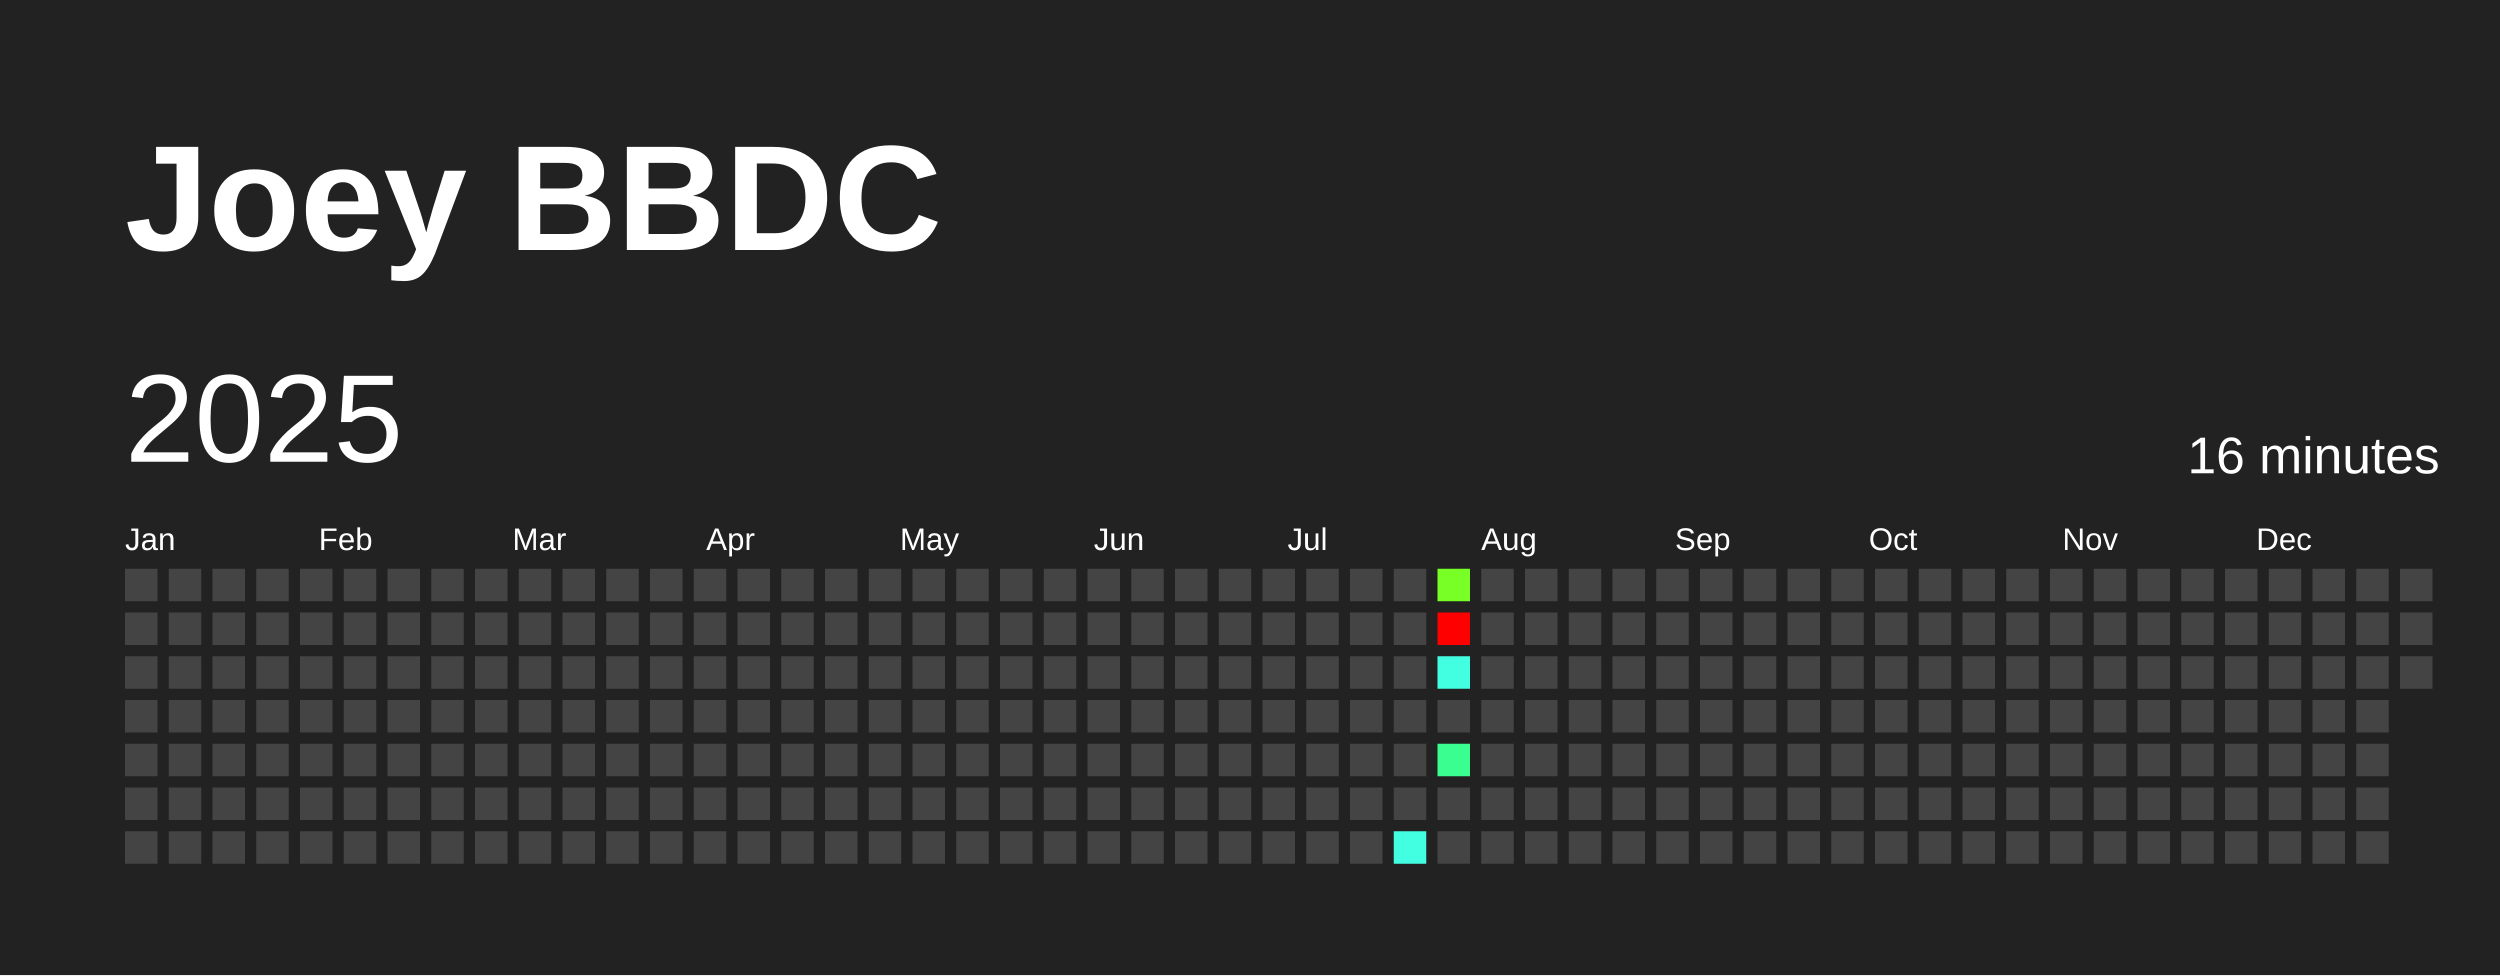
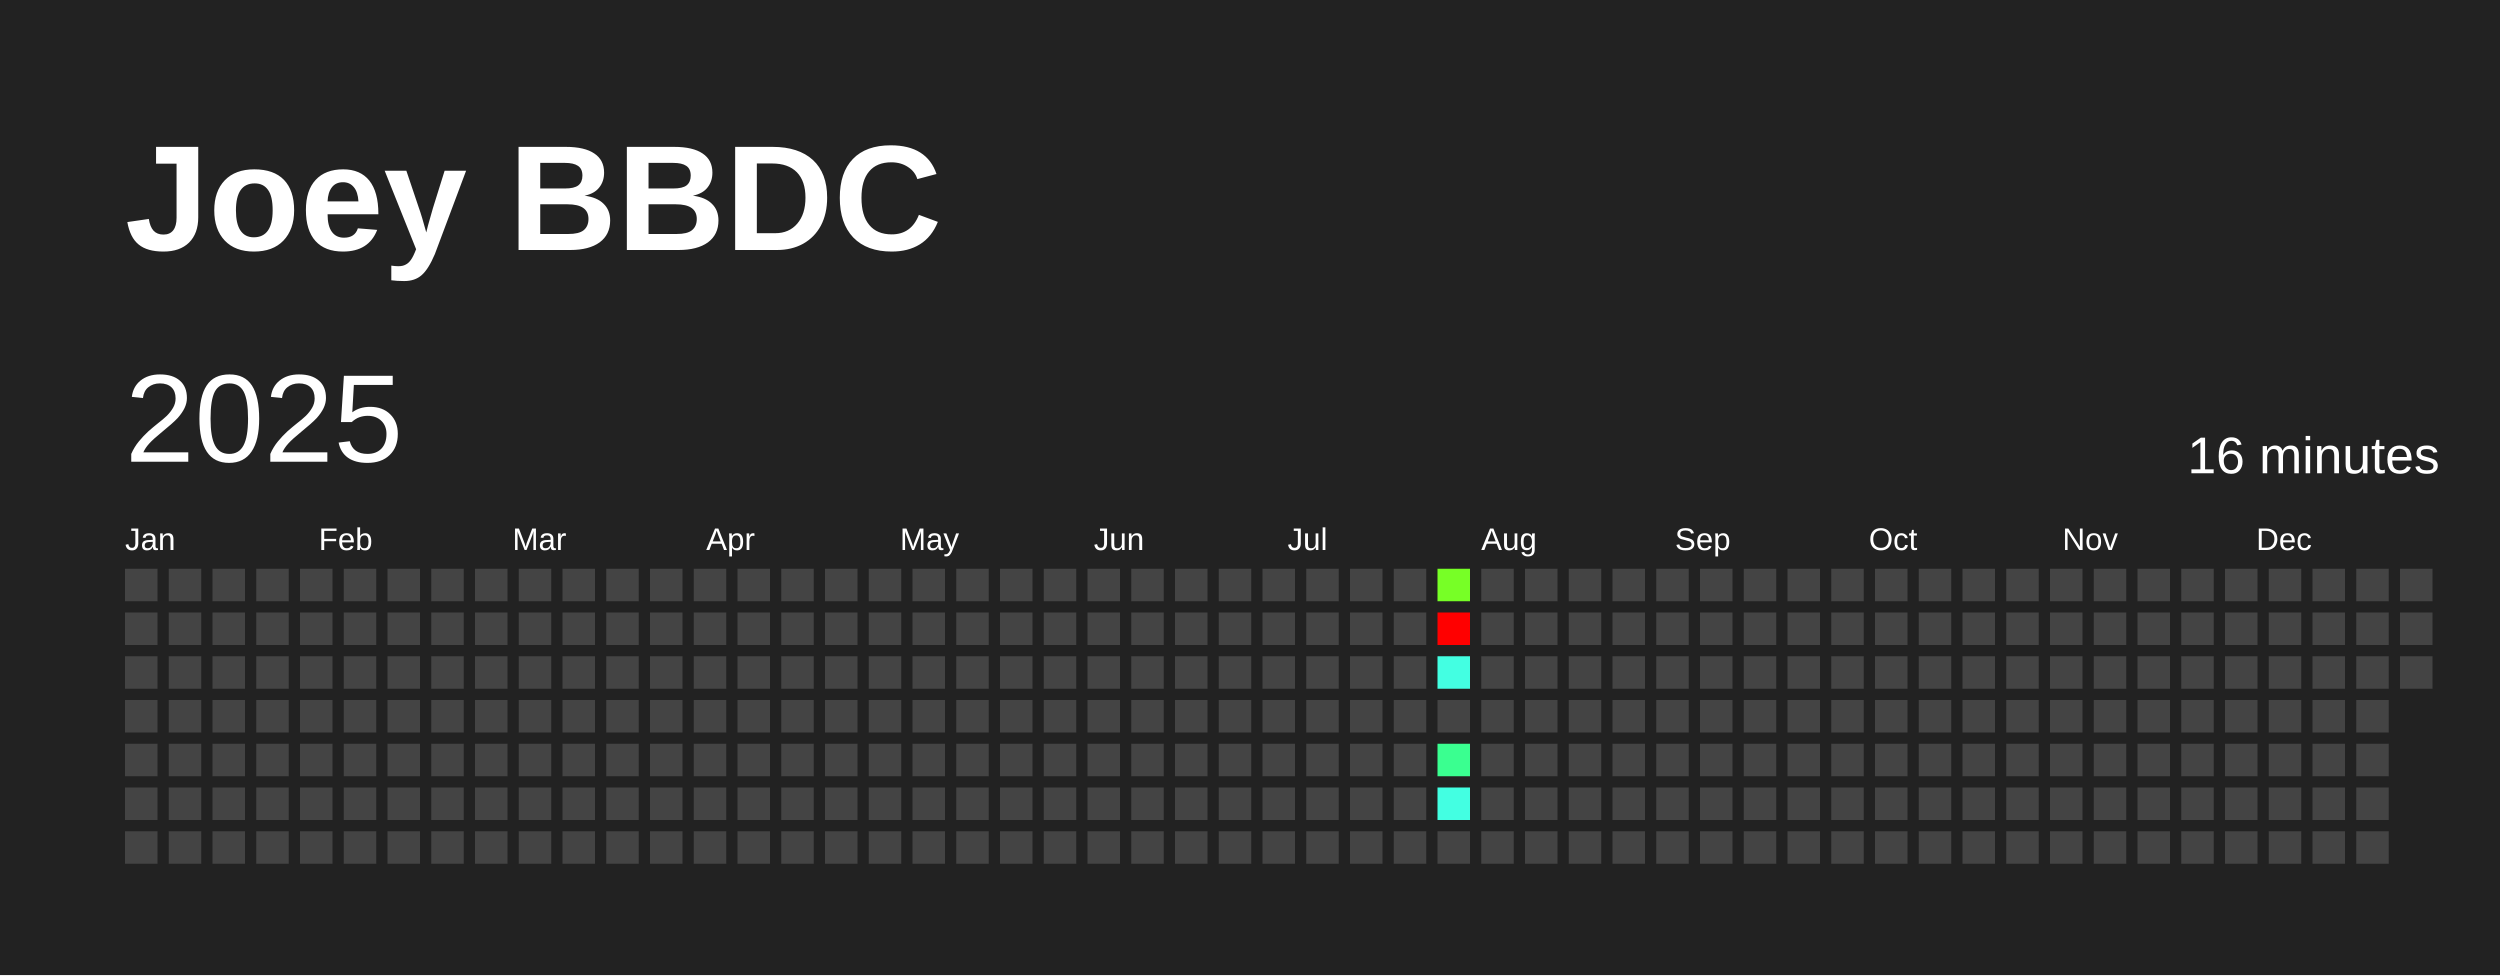
<svg xmlns="http://www.w3.org/2000/svg" baseProfile="full" height="78mm" version="1.1" viewBox="0,0,200,78" width="200mm">
  <defs />
  <rect fill="#222222" height="78" width="200" x="0" y="0" />
  <text fill="#FFFFFF" style="font-size:12px; font-family:Arial; font-weight:bold;" x="10" y="20">Joey BBDC</text>
  <text dominant-baseline="hanging" fill="#FFFFFF" style="font-size:10.0px; font-family:Arial;" x="10" y="30">2025</text>
  <text dominant-baseline="hanging" fill="#FFFFFF" style="font-size:4.125px; font-family:Arial;" x="175" y="35">16 minutes</text>
  <text fill="#FFFFFF" style="font-size:2.5px; font-family:Arial" x="10.0" y="44">Jan</text>
  <text fill="#FFFFFF" style="font-size:2.5px; font-family:Arial" x="25.5" y="44">Feb</text>
  <text fill="#FFFFFF" style="font-size:2.5px; font-family:Arial" x="41.0" y="44">Mar</text>
  <text fill="#FFFFFF" style="font-size:2.5px; font-family:Arial" x="56.5" y="44">Apr</text>
  <text fill="#FFFFFF" style="font-size:2.5px; font-family:Arial" x="72.0" y="44">May</text>
  <text fill="#FFFFFF" style="font-size:2.5px; font-family:Arial" x="87.5" y="44">Jun</text>
  <text fill="#FFFFFF" style="font-size:2.5px; font-family:Arial" x="103.0" y="44">Jul</text>
  <text fill="#FFFFFF" style="font-size:2.5px; font-family:Arial" x="118.5" y="44">Aug</text>
  <text fill="#FFFFFF" style="font-size:2.5px; font-family:Arial" x="134.0" y="44">Sep</text>
  <text fill="#FFFFFF" style="font-size:2.5px; font-family:Arial" x="149.5" y="44">Oct</text>
  <text fill="#FFFFFF" style="font-size:2.5px; font-family:Arial" x="165.0" y="44">Nov</text>
  <text fill="#FFFFFF" style="font-size:2.5px; font-family:Arial" x="180.5" y="44">Dec</text>
  <rect fill="#444444" height="2.6" width="2.6" x="10.0" y="45.5" />
  <rect fill="#444444" height="2.6" width="2.6" x="10.0" y="49.0" />
  <rect fill="#444444" height="2.6" width="2.6" x="10.0" y="52.5" />
  <rect fill="#444444" height="2.6" width="2.6" x="10.0" y="56.0" />
  <rect fill="#444444" height="2.6" width="2.6" x="10.0" y="59.5" />
  <rect fill="#444444" height="2.6" width="2.6" x="10.0" y="63.0" />
  <rect fill="#444444" height="2.6" width="2.6" x="10.0" y="66.5" />
  <rect fill="#444444" height="2.6" width="2.6" x="13.5" y="45.5" />
  <rect fill="#444444" height="2.6" width="2.6" x="13.5" y="49.0" />
  <rect fill="#444444" height="2.6" width="2.6" x="13.5" y="52.5" />
  <rect fill="#444444" height="2.6" width="2.6" x="13.5" y="56.0" />
  <rect fill="#444444" height="2.6" width="2.6" x="13.5" y="59.5" />
  <rect fill="#444444" height="2.6" width="2.6" x="13.5" y="63.0" />
  <rect fill="#444444" height="2.6" width="2.6" x="13.5" y="66.5" />
  <rect fill="#444444" height="2.6" width="2.6" x="17.0" y="45.5" />
  <rect fill="#444444" height="2.6" width="2.6" x="17.0" y="49.0" />
  <rect fill="#444444" height="2.6" width="2.6" x="17.0" y="52.5" />
  <rect fill="#444444" height="2.6" width="2.6" x="17.0" y="56.0" />
  <rect fill="#444444" height="2.6" width="2.6" x="17.0" y="59.5" />
  <rect fill="#444444" height="2.6" width="2.6" x="17.0" y="63.0" />
  <rect fill="#444444" height="2.6" width="2.6" x="17.0" y="66.5" />
  <rect fill="#444444" height="2.6" width="2.6" x="20.5" y="45.5" />
  <rect fill="#444444" height="2.6" width="2.6" x="20.5" y="49.0" />
  <rect fill="#444444" height="2.6" width="2.6" x="20.5" y="52.5" />
  <rect fill="#444444" height="2.6" width="2.6" x="20.5" y="56.0" />
  <rect fill="#444444" height="2.6" width="2.6" x="20.5" y="59.5" />
  <rect fill="#444444" height="2.6" width="2.6" x="20.5" y="63.0" />
  <rect fill="#444444" height="2.6" width="2.6" x="20.5" y="66.5" />
  <rect fill="#444444" height="2.6" width="2.6" x="24.0" y="45.5" />
  <rect fill="#444444" height="2.6" width="2.6" x="24.0" y="49.0" />
  <rect fill="#444444" height="2.6" width="2.6" x="24.0" y="52.5" />
  <rect fill="#444444" height="2.6" width="2.6" x="24.0" y="56.0" />
  <rect fill="#444444" height="2.6" width="2.6" x="24.0" y="59.5" />
  <rect fill="#444444" height="2.6" width="2.6" x="24.0" y="63.0" />
  <rect fill="#444444" height="2.6" width="2.6" x="24.0" y="66.5" />
  <rect fill="#444444" height="2.6" width="2.6" x="27.5" y="45.5" />
  <rect fill="#444444" height="2.6" width="2.6" x="27.5" y="49.0" />
  <rect fill="#444444" height="2.6" width="2.6" x="27.5" y="52.5" />
  <rect fill="#444444" height="2.6" width="2.6" x="27.5" y="56.0" />
  <rect fill="#444444" height="2.6" width="2.6" x="27.5" y="59.5" />
  <rect fill="#444444" height="2.6" width="2.6" x="27.5" y="63.0" />
  <rect fill="#444444" height="2.6" width="2.6" x="27.5" y="66.5" />
  <rect fill="#444444" height="2.6" width="2.6" x="31.0" y="45.5" />
  <rect fill="#444444" height="2.6" width="2.6" x="31.0" y="49.0" />
  <rect fill="#444444" height="2.6" width="2.6" x="31.0" y="52.5" />
  <rect fill="#444444" height="2.6" width="2.6" x="31.0" y="56.0" />
  <rect fill="#444444" height="2.6" width="2.6" x="31.0" y="59.5" />
  <rect fill="#444444" height="2.6" width="2.6" x="31.0" y="63.0" />
  <rect fill="#444444" height="2.6" width="2.6" x="31.0" y="66.5" />
  <rect fill="#444444" height="2.6" width="2.6" x="34.5" y="45.5" />
  <rect fill="#444444" height="2.6" width="2.6" x="34.5" y="49.0" />
  <rect fill="#444444" height="2.6" width="2.6" x="34.5" y="52.5" />
  <rect fill="#444444" height="2.6" width="2.6" x="34.5" y="56.0" />
  <rect fill="#444444" height="2.6" width="2.6" x="34.5" y="59.5" />
  <rect fill="#444444" height="2.6" width="2.6" x="34.5" y="63.0" />
  <rect fill="#444444" height="2.6" width="2.6" x="34.5" y="66.5" />
  <rect fill="#444444" height="2.6" width="2.6" x="38.0" y="45.5" />
  <rect fill="#444444" height="2.6" width="2.6" x="38.0" y="49.0" />
  <rect fill="#444444" height="2.6" width="2.6" x="38.0" y="52.5" />
  <rect fill="#444444" height="2.6" width="2.6" x="38.0" y="56.0" />
  <rect fill="#444444" height="2.6" width="2.6" x="38.0" y="59.5" />
  <rect fill="#444444" height="2.6" width="2.6" x="38.0" y="63.0" />
  <rect fill="#444444" height="2.6" width="2.6" x="38.0" y="66.5" />
  <rect fill="#444444" height="2.6" width="2.6" x="41.5" y="45.5" />
  <rect fill="#444444" height="2.6" width="2.6" x="41.5" y="49.0" />
  <rect fill="#444444" height="2.6" width="2.6" x="41.5" y="52.5" />
  <rect fill="#444444" height="2.6" width="2.6" x="41.5" y="56.0" />
  <rect fill="#444444" height="2.6" width="2.6" x="41.5" y="59.5" />
  <rect fill="#444444" height="2.6" width="2.6" x="41.5" y="63.0" />
  <rect fill="#444444" height="2.6" width="2.6" x="41.5" y="66.5" />
  <rect fill="#444444" height="2.6" width="2.6" x="45.0" y="45.5" />
  <rect fill="#444444" height="2.6" width="2.6" x="45.0" y="49.0" />
  <rect fill="#444444" height="2.6" width="2.6" x="45.0" y="52.5" />
  <rect fill="#444444" height="2.6" width="2.6" x="45.0" y="56.0" />
  <rect fill="#444444" height="2.6" width="2.6" x="45.0" y="59.5" />
  <rect fill="#444444" height="2.6" width="2.6" x="45.0" y="63.0" />
  <rect fill="#444444" height="2.6" width="2.6" x="45.0" y="66.5" />
  <rect fill="#444444" height="2.6" width="2.6" x="48.5" y="45.5" />
  <rect fill="#444444" height="2.6" width="2.6" x="48.5" y="49.0" />
  <rect fill="#444444" height="2.6" width="2.6" x="48.5" y="52.5" />
  <rect fill="#444444" height="2.6" width="2.6" x="48.5" y="56.0" />
  <rect fill="#444444" height="2.6" width="2.6" x="48.5" y="59.5" />
  <rect fill="#444444" height="2.6" width="2.6" x="48.5" y="63.0" />
  <rect fill="#444444" height="2.6" width="2.6" x="48.5" y="66.5" />
  <rect fill="#444444" height="2.6" width="2.6" x="52.0" y="45.5" />
  <rect fill="#444444" height="2.6" width="2.6" x="52.0" y="49.0" />
  <rect fill="#444444" height="2.6" width="2.6" x="52.0" y="52.5" />
  <rect fill="#444444" height="2.6" width="2.6" x="52.0" y="56.0" />
  <rect fill="#444444" height="2.6" width="2.6" x="52.0" y="59.5" />
  <rect fill="#444444" height="2.6" width="2.6" x="52.0" y="63.0" />
  <rect fill="#444444" height="2.6" width="2.6" x="52.0" y="66.5" />
  <rect fill="#444444" height="2.6" width="2.6" x="55.5" y="45.5" />
  <rect fill="#444444" height="2.6" width="2.6" x="55.5" y="49.0" />
  <rect fill="#444444" height="2.6" width="2.6" x="55.5" y="52.5" />
  <rect fill="#444444" height="2.6" width="2.6" x="55.5" y="56.0" />
  <rect fill="#444444" height="2.6" width="2.6" x="55.5" y="59.5" />
  <rect fill="#444444" height="2.6" width="2.6" x="55.5" y="63.0" />
  <rect fill="#444444" height="2.6" width="2.6" x="55.5" y="66.5" />
  <rect fill="#444444" height="2.6" width="2.6" x="59.0" y="45.5" />
  <rect fill="#444444" height="2.6" width="2.6" x="59.0" y="49.0" />
  <rect fill="#444444" height="2.6" width="2.6" x="59.0" y="52.5" />
  <rect fill="#444444" height="2.6" width="2.6" x="59.0" y="56.0" />
  <rect fill="#444444" height="2.6" width="2.6" x="59.0" y="59.5" />
  <rect fill="#444444" height="2.6" width="2.6" x="59.0" y="63.0" />
  <rect fill="#444444" height="2.6" width="2.6" x="59.0" y="66.5" />
  <rect fill="#444444" height="2.6" width="2.6" x="62.5" y="45.5" />
  <rect fill="#444444" height="2.6" width="2.6" x="62.5" y="49.0" />
  <rect fill="#444444" height="2.6" width="2.6" x="62.5" y="52.5" />
  <rect fill="#444444" height="2.6" width="2.6" x="62.5" y="56.0" />
  <rect fill="#444444" height="2.6" width="2.6" x="62.5" y="59.5" />
  <rect fill="#444444" height="2.6" width="2.6" x="62.5" y="63.0" />
  <rect fill="#444444" height="2.6" width="2.6" x="62.5" y="66.5" />
  <rect fill="#444444" height="2.6" width="2.6" x="66.0" y="45.5" />
  <rect fill="#444444" height="2.6" width="2.6" x="66.0" y="49.0" />
  <rect fill="#444444" height="2.6" width="2.6" x="66.0" y="52.5" />
  <rect fill="#444444" height="2.6" width="2.6" x="66.0" y="56.0" />
  <rect fill="#444444" height="2.6" width="2.6" x="66.0" y="59.5" />
  <rect fill="#444444" height="2.6" width="2.6" x="66.0" y="63.0" />
  <rect fill="#444444" height="2.6" width="2.6" x="66.0" y="66.5" />
  <rect fill="#444444" height="2.6" width="2.6" x="69.5" y="45.5" />
  <rect fill="#444444" height="2.6" width="2.6" x="69.5" y="49.0" />
  <rect fill="#444444" height="2.6" width="2.6" x="69.5" y="52.5" />
  <rect fill="#444444" height="2.6" width="2.6" x="69.5" y="56.0" />
  <rect fill="#444444" height="2.6" width="2.6" x="69.5" y="59.5" />
  <rect fill="#444444" height="2.6" width="2.6" x="69.5" y="63.0" />
  <rect fill="#444444" height="2.6" width="2.6" x="69.5" y="66.5" />
  <rect fill="#444444" height="2.6" width="2.6" x="73.0" y="45.5" />
  <rect fill="#444444" height="2.6" width="2.6" x="73.0" y="49.0" />
  <rect fill="#444444" height="2.6" width="2.6" x="73.0" y="52.5" />
  <rect fill="#444444" height="2.6" width="2.6" x="73.0" y="56.0" />
  <rect fill="#444444" height="2.6" width="2.6" x="73.0" y="59.5" />
  <rect fill="#444444" height="2.6" width="2.6" x="73.0" y="63.0" />
  <rect fill="#444444" height="2.6" width="2.6" x="73.0" y="66.5" />
  <rect fill="#444444" height="2.6" width="2.6" x="76.5" y="45.5" />
  <rect fill="#444444" height="2.6" width="2.6" x="76.5" y="49.0" />
  <rect fill="#444444" height="2.6" width="2.6" x="76.5" y="52.5" />
  <rect fill="#444444" height="2.6" width="2.6" x="76.5" y="56.0" />
  <rect fill="#444444" height="2.6" width="2.6" x="76.5" y="59.5" />
  <rect fill="#444444" height="2.6" width="2.6" x="76.5" y="63.0" />
  <rect fill="#444444" height="2.6" width="2.6" x="76.5" y="66.5" />
  <rect fill="#444444" height="2.6" width="2.6" x="80.0" y="45.5" />
  <rect fill="#444444" height="2.6" width="2.6" x="80.0" y="49.0" />
  <rect fill="#444444" height="2.6" width="2.6" x="80.0" y="52.5" />
  <rect fill="#444444" height="2.6" width="2.6" x="80.0" y="56.0" />
  <rect fill="#444444" height="2.6" width="2.6" x="80.0" y="59.5" />
  <rect fill="#444444" height="2.6" width="2.6" x="80.0" y="63.0" />
  <rect fill="#444444" height="2.6" width="2.6" x="80.0" y="66.5" />
  <rect fill="#444444" height="2.6" width="2.6" x="83.5" y="45.5" />
  <rect fill="#444444" height="2.6" width="2.6" x="83.5" y="49.0" />
  <rect fill="#444444" height="2.6" width="2.6" x="83.5" y="52.5" />
  <rect fill="#444444" height="2.6" width="2.6" x="83.5" y="56.0" />
  <rect fill="#444444" height="2.6" width="2.6" x="83.5" y="59.5" />
  <rect fill="#444444" height="2.6" width="2.6" x="83.5" y="63.0" />
  <rect fill="#444444" height="2.6" width="2.6" x="83.5" y="66.5" />
  <rect fill="#444444" height="2.6" width="2.6" x="87.0" y="45.5" />
  <rect fill="#444444" height="2.6" width="2.6" x="87.0" y="49.0" />
  <rect fill="#444444" height="2.6" width="2.6" x="87.0" y="52.5" />
  <rect fill="#444444" height="2.6" width="2.6" x="87.0" y="56.0" />
  <rect fill="#444444" height="2.6" width="2.6" x="87.0" y="59.5" />
  <rect fill="#444444" height="2.6" width="2.6" x="87.0" y="63.0" />
  <rect fill="#444444" height="2.6" width="2.6" x="87.0" y="66.5" />
  <rect fill="#444444" height="2.6" width="2.6" x="90.5" y="45.5" />
  <rect fill="#444444" height="2.6" width="2.6" x="90.5" y="49.0" />
  <rect fill="#444444" height="2.6" width="2.6" x="90.5" y="52.5" />
  <rect fill="#444444" height="2.6" width="2.6" x="90.5" y="56.0" />
  <rect fill="#444444" height="2.6" width="2.6" x="90.5" y="59.5" />
  <rect fill="#444444" height="2.6" width="2.6" x="90.5" y="63.0" />
  <rect fill="#444444" height="2.6" width="2.6" x="90.5" y="66.5" />
  <rect fill="#444444" height="2.6" width="2.6" x="94.0" y="45.5" />
  <rect fill="#444444" height="2.6" width="2.6" x="94.0" y="49.0" />
  <rect fill="#444444" height="2.6" width="2.6" x="94.0" y="52.5" />
  <rect fill="#444444" height="2.6" width="2.6" x="94.0" y="56.0" />
  <rect fill="#444444" height="2.6" width="2.6" x="94.0" y="59.5" />
  <rect fill="#444444" height="2.6" width="2.6" x="94.0" y="63.0" />
  <rect fill="#444444" height="2.6" width="2.6" x="94.0" y="66.5" />
  <rect fill="#444444" height="2.6" width="2.6" x="97.5" y="45.5" />
  <rect fill="#444444" height="2.6" width="2.6" x="97.5" y="49.0" />
  <rect fill="#444444" height="2.6" width="2.6" x="97.5" y="52.5" />
  <rect fill="#444444" height="2.6" width="2.6" x="97.5" y="56.0" />
  <rect fill="#444444" height="2.6" width="2.6" x="97.5" y="59.5" />
  <rect fill="#444444" height="2.6" width="2.6" x="97.5" y="63.0" />
  <rect fill="#444444" height="2.6" width="2.6" x="97.5" y="66.5" />
  <rect fill="#444444" height="2.6" width="2.6" x="101.0" y="45.5" />
  <rect fill="#444444" height="2.6" width="2.6" x="101.0" y="49.0" />
  <rect fill="#444444" height="2.6" width="2.6" x="101.0" y="52.5" />
  <rect fill="#444444" height="2.6" width="2.6" x="101.0" y="56.0" />
  <rect fill="#444444" height="2.6" width="2.6" x="101.0" y="59.5" />
  <rect fill="#444444" height="2.6" width="2.6" x="101.0" y="63.0" />
  <rect fill="#444444" height="2.6" width="2.6" x="101.0" y="66.5" />
  <rect fill="#444444" height="2.6" width="2.6" x="104.5" y="45.5" />
  <rect fill="#444444" height="2.6" width="2.6" x="104.5" y="49.0" />
  <rect fill="#444444" height="2.6" width="2.6" x="104.5" y="52.5" />
  <rect fill="#444444" height="2.6" width="2.6" x="104.5" y="56.0" />
  <rect fill="#444444" height="2.6" width="2.6" x="104.5" y="59.5" />
  <rect fill="#444444" height="2.6" width="2.6" x="104.5" y="63.0" />
  <rect fill="#444444" height="2.6" width="2.6" x="104.5" y="66.5" />
  <rect fill="#444444" height="2.6" width="2.6" x="108.0" y="45.5" />
  <rect fill="#444444" height="2.6" width="2.6" x="108.0" y="49.0" />
  <rect fill="#444444" height="2.6" width="2.6" x="108.0" y="52.5" />
  <rect fill="#444444" height="2.6" width="2.6" x="108.0" y="56.0" />
  <rect fill="#444444" height="2.6" width="2.6" x="108.0" y="59.5" />
  <rect fill="#444444" height="2.6" width="2.6" x="108.0" y="63.0" />
  <rect fill="#444444" height="2.6" width="2.6" x="108.0" y="66.5" />
  <rect fill="#444444" height="2.6" width="2.6" x="111.5" y="45.5" />
  <rect fill="#444444" height="2.6" width="2.6" x="111.5" y="49.0" />
  <rect fill="#444444" height="2.6" width="2.6" x="111.5" y="52.5" />
  <rect fill="#444444" height="2.6" width="2.6" x="111.5" y="56.0" />
  <rect fill="#444444" height="2.6" width="2.6" x="111.5" y="59.5" />
  <rect fill="#444444" height="2.6" width="2.6" x="111.5" y="63.0" />
-   <rect fill="#43ffe2" height="2.6" width="2.6" x="111.5" y="66.5" />
+   <rect fill="#444444" height="2.6" width="2.6" x="111.5" y="66.5" />
  <rect fill="#77ff26" height="2.6" width="2.6" x="115.0" y="45.5" />
  <rect fill="red" height="2.6" width="2.6" x="115.0" y="49.0" />
  <rect fill="#43ffe2" height="2.6" width="2.6" x="115.0" y="52.5" />
  <rect fill="#444444" height="2.6" width="2.6" x="115.0" y="56.0" />
  <rect fill="#3aff90" height="2.6" width="2.6" x="115.0" y="59.5" />
-   <rect fill="#444444" height="2.6" width="2.6" x="115.0" y="63.0" />
+   <rect fill="#43ffe2" height="2.6" width="2.6" x="115.0" y="63.0" />
  <rect fill="#444444" height="2.6" width="2.6" x="115.0" y="66.5" />
  <rect fill="#444444" height="2.6" width="2.6" x="118.5" y="45.5" />
  <rect fill="#444444" height="2.6" width="2.6" x="118.5" y="49.0" />
  <rect fill="#444444" height="2.6" width="2.6" x="118.5" y="52.5" />
  <rect fill="#444444" height="2.6" width="2.6" x="118.5" y="56.0" />
  <rect fill="#444444" height="2.6" width="2.6" x="118.5" y="59.5" />
  <rect fill="#444444" height="2.6" width="2.6" x="118.5" y="63.0" />
  <rect fill="#444444" height="2.6" width="2.6" x="118.5" y="66.5" />
  <rect fill="#444444" height="2.6" width="2.6" x="122.0" y="45.5" />
  <rect fill="#444444" height="2.6" width="2.6" x="122.0" y="49.0" />
  <rect fill="#444444" height="2.6" width="2.6" x="122.0" y="52.5" />
  <rect fill="#444444" height="2.6" width="2.6" x="122.0" y="56.0" />
  <rect fill="#444444" height="2.6" width="2.6" x="122.0" y="59.5" />
  <rect fill="#444444" height="2.6" width="2.6" x="122.0" y="63.0" />
  <rect fill="#444444" height="2.6" width="2.6" x="122.0" y="66.5" />
  <rect fill="#444444" height="2.6" width="2.6" x="125.5" y="45.5" />
  <rect fill="#444444" height="2.6" width="2.6" x="125.5" y="49.0" />
  <rect fill="#444444" height="2.6" width="2.6" x="125.5" y="52.5" />
  <rect fill="#444444" height="2.6" width="2.6" x="125.5" y="56.0" />
  <rect fill="#444444" height="2.6" width="2.6" x="125.5" y="59.5" />
  <rect fill="#444444" height="2.6" width="2.6" x="125.5" y="63.0" />
  <rect fill="#444444" height="2.6" width="2.6" x="125.5" y="66.5" />
  <rect fill="#444444" height="2.6" width="2.6" x="129.0" y="45.5" />
  <rect fill="#444444" height="2.6" width="2.6" x="129.0" y="49.0" />
  <rect fill="#444444" height="2.6" width="2.6" x="129.0" y="52.5" />
  <rect fill="#444444" height="2.6" width="2.6" x="129.0" y="56.0" />
  <rect fill="#444444" height="2.6" width="2.6" x="129.0" y="59.5" />
  <rect fill="#444444" height="2.6" width="2.6" x="129.0" y="63.0" />
  <rect fill="#444444" height="2.6" width="2.6" x="129.0" y="66.5" />
  <rect fill="#444444" height="2.6" width="2.6" x="132.5" y="45.5" />
  <rect fill="#444444" height="2.6" width="2.6" x="132.5" y="49.0" />
  <rect fill="#444444" height="2.6" width="2.6" x="132.5" y="52.5" />
  <rect fill="#444444" height="2.6" width="2.6" x="132.5" y="56.0" />
  <rect fill="#444444" height="2.6" width="2.6" x="132.5" y="59.5" />
  <rect fill="#444444" height="2.6" width="2.6" x="132.5" y="63.0" />
  <rect fill="#444444" height="2.6" width="2.6" x="132.5" y="66.5" />
  <rect fill="#444444" height="2.6" width="2.6" x="136.0" y="45.5" />
  <rect fill="#444444" height="2.6" width="2.6" x="136.0" y="49.0" />
  <rect fill="#444444" height="2.6" width="2.6" x="136.0" y="52.5" />
  <rect fill="#444444" height="2.6" width="2.6" x="136.0" y="56.0" />
  <rect fill="#444444" height="2.6" width="2.6" x="136.0" y="59.5" />
  <rect fill="#444444" height="2.6" width="2.6" x="136.0" y="63.0" />
  <rect fill="#444444" height="2.6" width="2.6" x="136.0" y="66.5" />
  <rect fill="#444444" height="2.6" width="2.6" x="139.5" y="45.5" />
  <rect fill="#444444" height="2.6" width="2.6" x="139.5" y="49.0" />
  <rect fill="#444444" height="2.6" width="2.6" x="139.5" y="52.5" />
  <rect fill="#444444" height="2.6" width="2.6" x="139.5" y="56.0" />
  <rect fill="#444444" height="2.6" width="2.6" x="139.5" y="59.5" />
  <rect fill="#444444" height="2.6" width="2.6" x="139.5" y="63.0" />
  <rect fill="#444444" height="2.6" width="2.6" x="139.5" y="66.5" />
  <rect fill="#444444" height="2.6" width="2.6" x="143.0" y="45.5" />
  <rect fill="#444444" height="2.6" width="2.6" x="143.0" y="49.0" />
  <rect fill="#444444" height="2.6" width="2.6" x="143.0" y="52.5" />
  <rect fill="#444444" height="2.6" width="2.6" x="143.0" y="56.0" />
  <rect fill="#444444" height="2.6" width="2.6" x="143.0" y="59.5" />
  <rect fill="#444444" height="2.6" width="2.6" x="143.0" y="63.0" />
  <rect fill="#444444" height="2.6" width="2.6" x="143.0" y="66.5" />
  <rect fill="#444444" height="2.6" width="2.6" x="146.5" y="45.5" />
  <rect fill="#444444" height="2.6" width="2.6" x="146.5" y="49.0" />
  <rect fill="#444444" height="2.6" width="2.6" x="146.5" y="52.5" />
  <rect fill="#444444" height="2.6" width="2.6" x="146.5" y="56.0" />
  <rect fill="#444444" height="2.6" width="2.6" x="146.5" y="59.5" />
  <rect fill="#444444" height="2.6" width="2.6" x="146.5" y="63.0" />
  <rect fill="#444444" height="2.6" width="2.6" x="146.5" y="66.5" />
  <rect fill="#444444" height="2.6" width="2.6" x="150.0" y="45.5" />
  <rect fill="#444444" height="2.6" width="2.6" x="150.0" y="49.0" />
  <rect fill="#444444" height="2.6" width="2.6" x="150.0" y="52.5" />
  <rect fill="#444444" height="2.6" width="2.6" x="150.0" y="56.0" />
  <rect fill="#444444" height="2.6" width="2.6" x="150.0" y="59.5" />
  <rect fill="#444444" height="2.6" width="2.6" x="150.0" y="63.0" />
  <rect fill="#444444" height="2.6" width="2.6" x="150.0" y="66.5" />
  <rect fill="#444444" height="2.6" width="2.6" x="153.5" y="45.5" />
  <rect fill="#444444" height="2.6" width="2.6" x="153.5" y="49.0" />
  <rect fill="#444444" height="2.6" width="2.6" x="153.5" y="52.5" />
  <rect fill="#444444" height="2.6" width="2.6" x="153.5" y="56.0" />
  <rect fill="#444444" height="2.6" width="2.6" x="153.5" y="59.5" />
  <rect fill="#444444" height="2.6" width="2.6" x="153.5" y="63.0" />
  <rect fill="#444444" height="2.6" width="2.6" x="153.5" y="66.5" />
  <rect fill="#444444" height="2.6" width="2.6" x="157.0" y="45.5" />
  <rect fill="#444444" height="2.6" width="2.6" x="157.0" y="49.0" />
  <rect fill="#444444" height="2.6" width="2.6" x="157.0" y="52.5" />
  <rect fill="#444444" height="2.6" width="2.6" x="157.0" y="56.0" />
  <rect fill="#444444" height="2.6" width="2.6" x="157.0" y="59.5" />
  <rect fill="#444444" height="2.6" width="2.6" x="157.0" y="63.0" />
  <rect fill="#444444" height="2.6" width="2.6" x="157.0" y="66.5" />
  <rect fill="#444444" height="2.6" width="2.6" x="160.5" y="45.5" />
  <rect fill="#444444" height="2.6" width="2.6" x="160.5" y="49.0" />
  <rect fill="#444444" height="2.6" width="2.6" x="160.5" y="52.5" />
  <rect fill="#444444" height="2.6" width="2.6" x="160.5" y="56.0" />
  <rect fill="#444444" height="2.6" width="2.6" x="160.5" y="59.5" />
  <rect fill="#444444" height="2.6" width="2.6" x="160.5" y="63.0" />
  <rect fill="#444444" height="2.6" width="2.6" x="160.5" y="66.5" />
  <rect fill="#444444" height="2.6" width="2.6" x="164.0" y="45.5" />
  <rect fill="#444444" height="2.6" width="2.6" x="164.0" y="49.0" />
  <rect fill="#444444" height="2.6" width="2.6" x="164.0" y="52.5" />
  <rect fill="#444444" height="2.6" width="2.6" x="164.0" y="56.0" />
  <rect fill="#444444" height="2.6" width="2.6" x="164.0" y="59.5" />
  <rect fill="#444444" height="2.6" width="2.6" x="164.0" y="63.0" />
  <rect fill="#444444" height="2.6" width="2.6" x="164.0" y="66.5" />
  <rect fill="#444444" height="2.6" width="2.6" x="167.5" y="45.5" />
  <rect fill="#444444" height="2.6" width="2.6" x="167.5" y="49.0" />
  <rect fill="#444444" height="2.6" width="2.6" x="167.5" y="52.5" />
  <rect fill="#444444" height="2.6" width="2.6" x="167.5" y="56.0" />
  <rect fill="#444444" height="2.6" width="2.6" x="167.5" y="59.5" />
  <rect fill="#444444" height="2.6" width="2.6" x="167.5" y="63.0" />
  <rect fill="#444444" height="2.6" width="2.6" x="167.5" y="66.5" />
  <rect fill="#444444" height="2.6" width="2.6" x="171.0" y="45.5" />
  <rect fill="#444444" height="2.6" width="2.6" x="171.0" y="49.0" />
  <rect fill="#444444" height="2.6" width="2.6" x="171.0" y="52.5" />
  <rect fill="#444444" height="2.6" width="2.6" x="171.0" y="56.0" />
  <rect fill="#444444" height="2.6" width="2.6" x="171.0" y="59.5" />
  <rect fill="#444444" height="2.6" width="2.6" x="171.0" y="63.0" />
  <rect fill="#444444" height="2.6" width="2.6" x="171.0" y="66.5" />
  <rect fill="#444444" height="2.6" width="2.6" x="174.5" y="45.5" />
  <rect fill="#444444" height="2.6" width="2.6" x="174.5" y="49.0" />
  <rect fill="#444444" height="2.6" width="2.6" x="174.5" y="52.5" />
  <rect fill="#444444" height="2.6" width="2.6" x="174.5" y="56.0" />
  <rect fill="#444444" height="2.6" width="2.6" x="174.5" y="59.5" />
  <rect fill="#444444" height="2.6" width="2.6" x="174.5" y="63.0" />
  <rect fill="#444444" height="2.6" width="2.6" x="174.5" y="66.5" />
  <rect fill="#444444" height="2.6" width="2.6" x="178.0" y="45.5" />
  <rect fill="#444444" height="2.6" width="2.6" x="178.0" y="49.0" />
  <rect fill="#444444" height="2.6" width="2.6" x="178.0" y="52.5" />
  <rect fill="#444444" height="2.6" width="2.6" x="178.0" y="56.0" />
  <rect fill="#444444" height="2.6" width="2.6" x="178.0" y="59.5" />
  <rect fill="#444444" height="2.6" width="2.6" x="178.0" y="63.0" />
  <rect fill="#444444" height="2.6" width="2.6" x="178.0" y="66.5" />
  <rect fill="#444444" height="2.6" width="2.6" x="181.5" y="45.5" />
  <rect fill="#444444" height="2.6" width="2.6" x="181.5" y="49.0" />
  <rect fill="#444444" height="2.6" width="2.6" x="181.5" y="52.5" />
  <rect fill="#444444" height="2.6" width="2.6" x="181.5" y="56.0" />
  <rect fill="#444444" height="2.6" width="2.6" x="181.5" y="59.5" />
  <rect fill="#444444" height="2.6" width="2.6" x="181.5" y="63.0" />
  <rect fill="#444444" height="2.6" width="2.6" x="181.5" y="66.5" />
  <rect fill="#444444" height="2.6" width="2.6" x="185.0" y="45.5" />
  <rect fill="#444444" height="2.6" width="2.6" x="185.0" y="49.0" />
  <rect fill="#444444" height="2.6" width="2.6" x="185.0" y="52.5" />
  <rect fill="#444444" height="2.6" width="2.6" x="185.0" y="56.0" />
  <rect fill="#444444" height="2.6" width="2.6" x="185.0" y="59.5" />
  <rect fill="#444444" height="2.6" width="2.6" x="185.0" y="63.0" />
  <rect fill="#444444" height="2.6" width="2.6" x="185.0" y="66.5" />
  <rect fill="#444444" height="2.6" width="2.6" x="188.5" y="45.5" />
  <rect fill="#444444" height="2.6" width="2.6" x="188.5" y="49.0" />
  <rect fill="#444444" height="2.6" width="2.6" x="188.5" y="52.5" />
  <rect fill="#444444" height="2.6" width="2.6" x="188.5" y="56.0" />
  <rect fill="#444444" height="2.6" width="2.6" x="188.5" y="59.5" />
  <rect fill="#444444" height="2.6" width="2.6" x="188.5" y="63.0" />
  <rect fill="#444444" height="2.6" width="2.6" x="188.5" y="66.5" />
  <rect fill="#444444" height="2.6" width="2.6" x="192.0" y="45.5" />
  <rect fill="#444444" height="2.6" width="2.6" x="192.0" y="49.0" />
  <rect fill="#444444" height="2.6" width="2.6" x="192.0" y="52.5" />
</svg>
